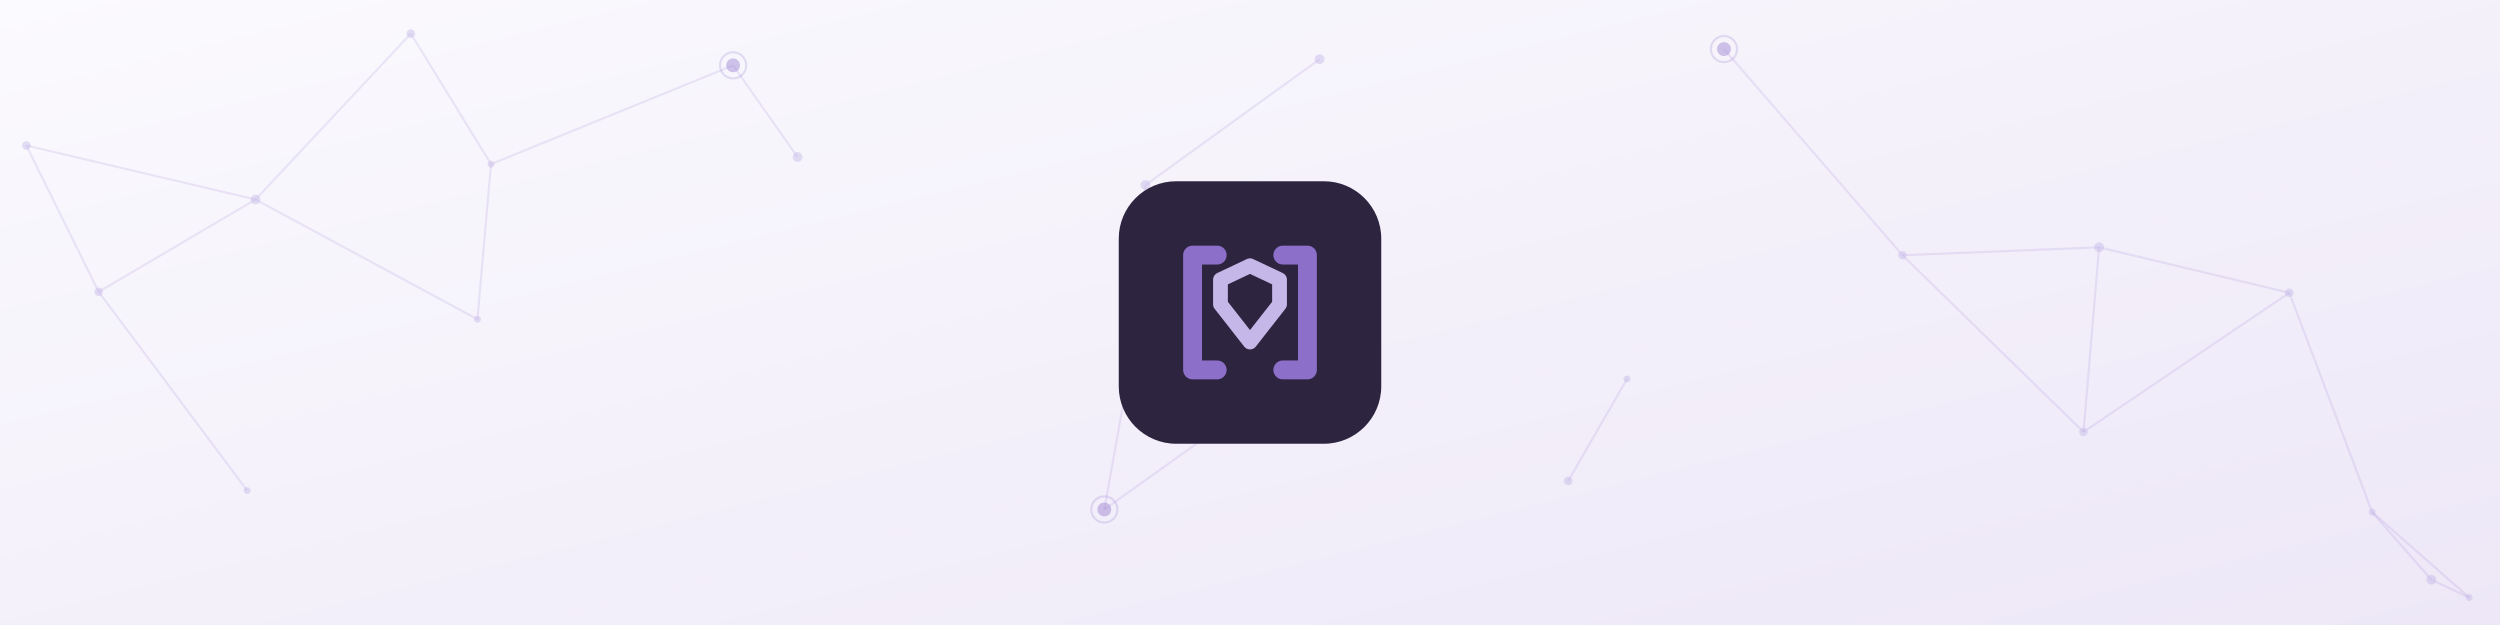
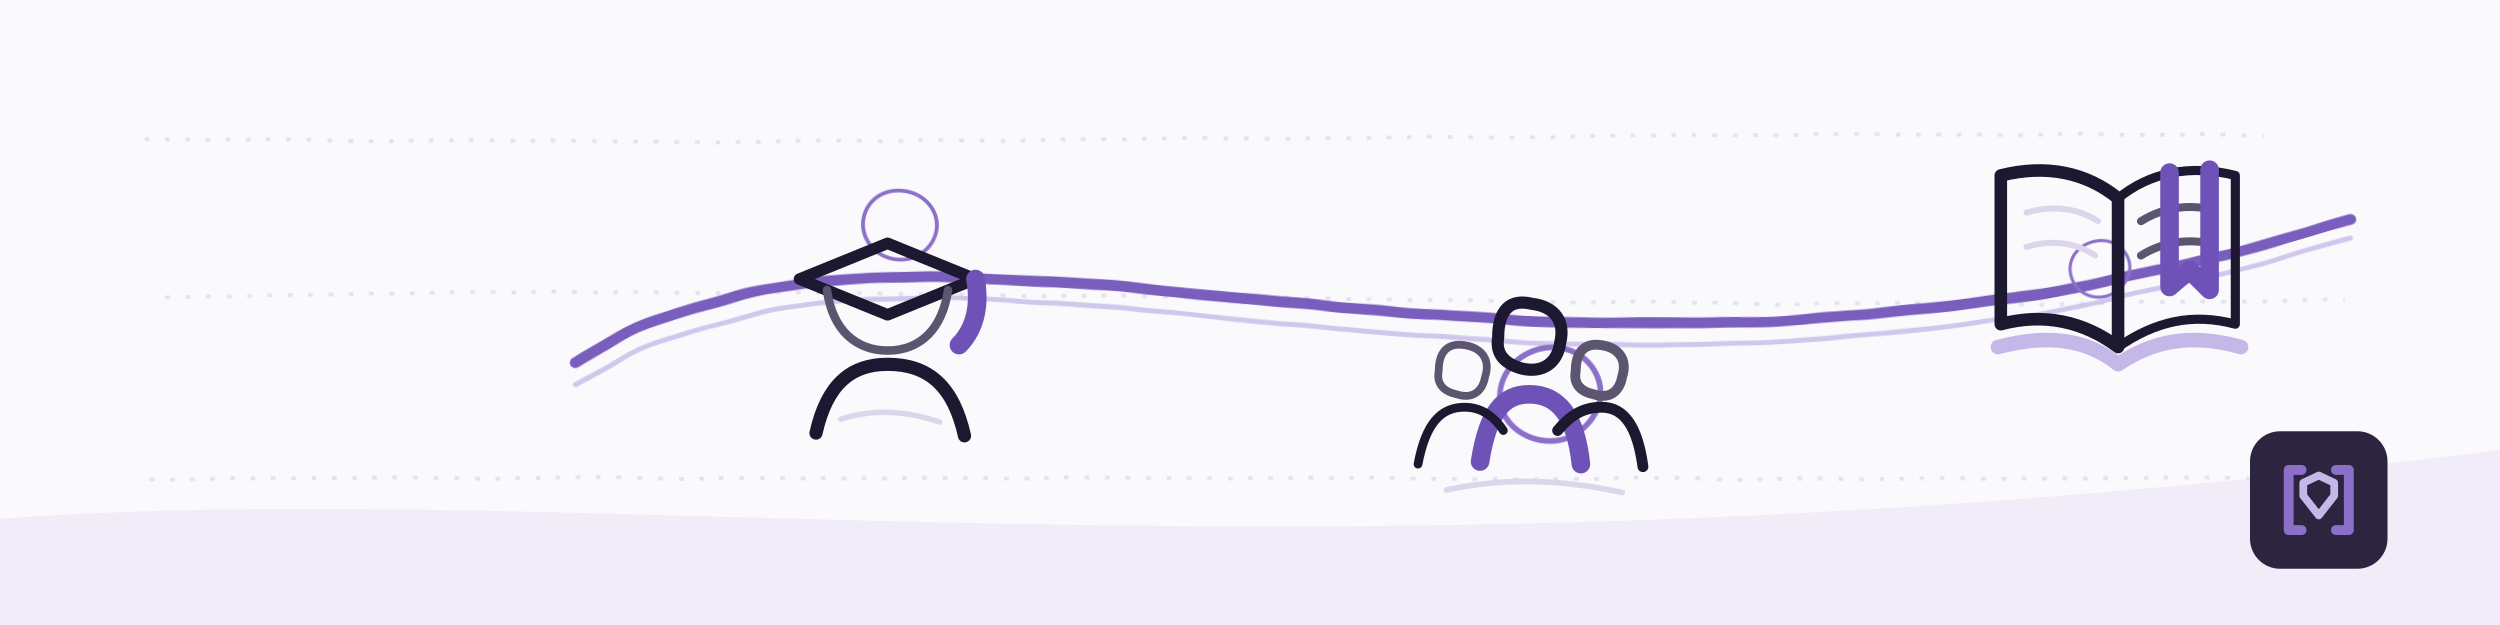
- <svg xmlns="http://www.w3.org/2000/svg" width="1584" height="396" viewBox="0 0 1584 396" role="img" aria-label="Vahtian banner">
+ <svg xmlns="http://www.w3.org/2000/svg" width="1584" height="396" viewBox="0 0 1584 396" role="img" aria-label="Vahtian rough field-note banner">
  <defs>
-     <linearGradient id="bg" x1="0" y1="0" x2="1" y2="1">
-       <stop offset="0" stop-color="#FBFAFE" />
-       <stop offset="1" stop-color="#EDE7F7" />
-     </linearGradient>
+     <filter id="rough" filterUnits="userSpaceOnUse" x="-100" y="-100" width="4000" height="2400">
+       <feTurbulence type="fractalNoise" baseFrequency="0.018" numOctaves="2" seed="31" />
+       <feDisplacementMap in="SourceGraphic" scale="2.8" />
+     </filter>
  </defs>
-   <rect width="1584" height="396" fill="url(#bg)" />
-   <g opacity="0.9">
-     <line x1="718.1" y1="219.8" x2="791.6" y2="257.2" stroke="#8B6FC9" stroke-width="1.39" stroke-opacity="0.16" />
-     <line x1="718.1" y1="219.8" x2="804.2" y2="229.8" stroke="#8B6FC9" stroke-width="1.39" stroke-opacity="0.16" />
-     <line x1="1450.5" y1="185.5" x2="1330.0" y2="156.7" stroke="#8B6FC9" stroke-width="1.39" stroke-opacity="0.16" />
-     <line x1="1450.5" y1="185.5" x2="1503.0" y2="324.5" stroke="#8B6FC9" stroke-width="1.39" stroke-opacity="0.16" />
-     <line x1="804.2" y1="229.8" x2="821.7" y2="249.1" stroke="#8B6FC9" stroke-width="1.39" stroke-opacity="0.16" />
-     <line x1="804.2" y1="229.8" x2="791.6" y2="257.2" stroke="#8B6FC9" stroke-width="1.39" stroke-opacity="0.16" />
-     <line x1="302.5" y1="202.3" x2="311.1" y2="104.0" stroke="#8B6FC9" stroke-width="1.39" stroke-opacity="0.16" />
-     <line x1="302.5" y1="202.3" x2="161.9" y2="126.4" stroke="#8B6FC9" stroke-width="1.39" stroke-opacity="0.16" />
-     <line x1="993.6" y1="304.7" x2="1030.9" y2="240.1" stroke="#8B6FC9" stroke-width="1.39" stroke-opacity="0.16" />
-     <line x1="161.9" y1="126.4" x2="62.5" y2="184.9" stroke="#8B6FC9" stroke-width="1.39" stroke-opacity="0.16" />
-     <line x1="161.9" y1="126.4" x2="260.3" y2="21.3" stroke="#8B6FC9" stroke-width="1.39" stroke-opacity="0.16" />
-     <line x1="156.6" y1="310.8" x2="62.5" y2="184.9" stroke="#8B6FC9" stroke-width="1.39" stroke-opacity="0.16" />
-     <line x1="1092.3" y1="31.1" x2="1205.4" y2="161.7" stroke="#8B6FC9" stroke-width="1.39" stroke-opacity="0.16" />
-     <line x1="1540.5" y1="367.3" x2="1564.5" y2="378.6" stroke="#8B6FC9" stroke-width="1.39" stroke-opacity="0.16" />
-     <line x1="1540.5" y1="367.3" x2="1503.0" y2="324.5" stroke="#8B6FC9" stroke-width="1.39" stroke-opacity="0.16" />
-     <line x1="260.3" y1="21.3" x2="311.1" y2="104.0" stroke="#8B6FC9" stroke-width="1.39" stroke-opacity="0.16" />
-     <line x1="836.1" y1="37.5" x2="725.8" y2="117.2" stroke="#8B6FC9" stroke-width="1.39" stroke-opacity="0.16" />
-     <line x1="62.5" y1="184.9" x2="16.7" y2="92.2" stroke="#8B6FC9" stroke-width="1.39" stroke-opacity="0.16" />
-     <line x1="699.7" y1="322.8" x2="718.1" y2="219.8" stroke="#8B6FC9" stroke-width="1.39" stroke-opacity="0.16" />
-     <line x1="699.7" y1="322.8" x2="791.6" y2="257.2" stroke="#8B6FC9" stroke-width="1.39" stroke-opacity="0.16" />
-     <line x1="821.7" y1="249.1" x2="791.6" y2="257.2" stroke="#8B6FC9" stroke-width="1.39" stroke-opacity="0.16" />
-     <line x1="725.8" y1="117.2" x2="718.1" y2="219.8" stroke="#8B6FC9" stroke-width="1.39" stroke-opacity="0.16" />
-     <line x1="1564.5" y1="378.6" x2="1503.0" y2="324.5" stroke="#8B6FC9" stroke-width="1.39" stroke-opacity="0.16" />
-     <line x1="1320.1" y1="273.7" x2="1330.0" y2="156.7" stroke="#8B6FC9" stroke-width="1.39" stroke-opacity="0.16" />
-     <line x1="1320.1" y1="273.7" x2="1450.5" y2="185.5" stroke="#8B6FC9" stroke-width="1.39" stroke-opacity="0.16" />
-     <line x1="505.3" y1="99.5" x2="464.5" y2="41.4" stroke="#8B6FC9" stroke-width="1.39" stroke-opacity="0.16" />
-     <line x1="464.5" y1="41.4" x2="311.1" y2="104.0" stroke="#8B6FC9" stroke-width="1.39" stroke-opacity="0.16" />
-     <line x1="1205.4" y1="161.7" x2="1330.0" y2="156.7" stroke="#8B6FC9" stroke-width="1.39" stroke-opacity="0.16" />
-     <line x1="1205.4" y1="161.7" x2="1320.1" y2="273.7" stroke="#8B6FC9" stroke-width="1.39" stroke-opacity="0.16" />
-     <line x1="16.7" y1="92.2" x2="161.9" y2="126.4" stroke="#8B6FC9" stroke-width="1.39" stroke-opacity="0.16" />
-     <circle cx="718.1" cy="219.8" r="8.3" fill="none" stroke="#8B6FC9" stroke-width="1.39" stroke-opacity="0.22" />
-     <circle cx="718.1" cy="219.8" r="4.4" fill="#8B6FC9" fill-opacity="0.42" />
-     <circle cx="1450.5" cy="185.5" r="2.7" fill="#C5B8E8" fill-opacity="0.5" />
-     <circle cx="804.2" cy="229.8" r="3.1" fill="#C5B8E8" fill-opacity="0.5" />
-     <circle cx="302.5" cy="202.3" r="2.2" fill="#C5B8E8" fill-opacity="0.5" />
-     <circle cx="993.6" cy="304.7" r="2.7" fill="#C5B8E8" fill-opacity="0.5" />
-     <circle cx="161.9" cy="126.4" r="3.1" fill="#C5B8E8" fill-opacity="0.5" />
-     <circle cx="156.6" cy="310.8" r="2.2" fill="#C5B8E8" fill-opacity="0.5" />
-     <circle cx="1092.3" cy="31.1" r="8.3" fill="none" stroke="#8B6FC9" stroke-width="1.39" stroke-opacity="0.22" />
-     <circle cx="1092.3" cy="31.1" r="4.4" fill="#8B6FC9" fill-opacity="0.42" />
-     <circle cx="1540.5" cy="367.3" r="3.1" fill="#C5B8E8" fill-opacity="0.5" />
-     <circle cx="1030.9" cy="240.1" r="2.2" fill="#C5B8E8" fill-opacity="0.5" />
-     <circle cx="260.3" cy="21.3" r="2.7" fill="#C5B8E8" fill-opacity="0.5" />
-     <circle cx="836.1" cy="37.5" r="3.1" fill="#C5B8E8" fill-opacity="0.5" />
-     <circle cx="311.1" cy="104.0" r="2.2" fill="#C5B8E8" fill-opacity="0.5" />
-     <circle cx="62.5" cy="184.9" r="2.7" fill="#C5B8E8" fill-opacity="0.5" />
-     <circle cx="699.7" cy="322.8" r="8.3" fill="none" stroke="#8B6FC9" stroke-width="1.39" stroke-opacity="0.22" />
-     <circle cx="699.7" cy="322.8" r="4.4" fill="#8B6FC9" fill-opacity="0.42" />
-     <circle cx="821.7" cy="249.1" r="2.2" fill="#C5B8E8" fill-opacity="0.5" />
-     <circle cx="791.6" cy="257.2" r="2.7" fill="#C5B8E8" fill-opacity="0.5" />
-     <circle cx="725.8" cy="117.2" r="3.1" fill="#C5B8E8" fill-opacity="0.5" />
-     <circle cx="1564.5" cy="378.6" r="2.2" fill="#C5B8E8" fill-opacity="0.5" />
-     <circle cx="1320.1" cy="273.7" r="2.7" fill="#C5B8E8" fill-opacity="0.5" />
-     <circle cx="505.3" cy="99.5" r="3.1" fill="#C5B8E8" fill-opacity="0.5" />
-     <circle cx="464.5" cy="41.4" r="8.3" fill="none" stroke="#8B6FC9" stroke-width="1.39" stroke-opacity="0.22" />
-     <circle cx="464.5" cy="41.4" r="4.4" fill="#8B6FC9" fill-opacity="0.42" />
-     <circle cx="1205.4" cy="161.7" r="2.7" fill="#C5B8E8" fill-opacity="0.5" />
-     <circle cx="1330.0" cy="156.7" r="3.1" fill="#C5B8E8" fill-opacity="0.5" />
-     <circle cx="1503.0" cy="324.5" r="2.2" fill="#C5B8E8" fill-opacity="0.5" />
-     <circle cx="16.7" cy="92.2" r="2.7" fill="#C5B8E8" fill-opacity="0.5" />
+   <rect width="1584" height="396" fill="#FAF9FC" />
+   <path d="M0 328.7 C380.2 301.0 839.5 380.2 1584.0 285.1 L1584.0 396.0 L0 396.0 Z" fill="#F1ECF8" />
+   <g filter="url(#rough)" opacity="0.7" fill="none">
+     <path d="M91.7 88.1 C538.6 93.9 1029.6 82.3 1434.1 85.9" stroke="#DDD5EA" stroke-width="2.38" stroke-dasharray="2.9 10.0" />
+     <path d="M104.9 188.5 C538.6 177.3 1029.6 199.7 1486.1 190.0" stroke="#DDD5EA" stroke-width="2.38" stroke-dasharray="2.9 10.0" />
+     <path d="M94.3 303.3 C538.6 301.6 1029.6 304.9 1454.4 302.7" stroke="#DDD5EA" stroke-width="2.38" stroke-dasharray="2.9 10.0" />
  </g>
-   <g transform="translate(708.84,114.84) scale(5.1975)">
+   <g filter="url(#rough)" fill="none" stroke-linecap="round" stroke-linejoin="round">
+     <path d="M364.3 243.5 C617.8 91.1 934.6 324.7 1489.0 150.5" stroke="#C5B8E8" stroke-width="3.14" opacity="0.78" />
+     <path d="M364.3 229.7 C601.9 79.2 950.4 308.9 1489.0 138.6" stroke="#6F52B8" stroke-width="6.75" opacity="0.93" />
+     <ellipse cx="570.2" cy="142.6" rx="23.5" ry="21.8" transform="rotate(6.9 570.2 142.6)" stroke="#8B6FC9" stroke-width="2.40" />
+     <ellipse cx="982.1" cy="249.5" rx="32.1" ry="29.7" transform="rotate(-7.5 982.1 249.5)" stroke="#8B6FC9" stroke-width="3.57" />
+     <ellipse cx="1330.6" cy="170.3" rx="19.2" ry="17.8" transform="rotate(-8.7 1330.6 170.3)" stroke="#8B6FC9" stroke-width="1.96" />
+   </g>
+   <g transform="translate(475.2,122.8) scale(1.7424)" fill="none" stroke-linecap="round" stroke-linejoin="round">
+     <path d="M18 31 L50 18 L82 31 L50 44 Z" stroke="#1C1830" stroke-width="4.2" />
+     <path d="M28 35 C30 50 39 57 50 57 C62 57 70 49 72 35" stroke="#5B5570" stroke-width="3.1" />
+     <path d="M82 31 C84 42 81 50 76 55" stroke="#6F52B8" stroke-width="6.8" />
+     <path d="M24 87 C28 69 37 62 50 62 C65 62 74 70 78 88" stroke="#1C1830" stroke-width="4.8" />
+     <path d="M33 82 C45 78 57 79 69 83" stroke="#DDD5EA" stroke-width="2.0" />
+   </g>
+   <g transform="translate(887.0,166.3) scale(1.6379)" fill="none" stroke-linecap="round" stroke-linejoin="round">
+     <path d="M38 29 C38 18 43 14 51 16 C60 17 64 23 62 31 C61 39 55 43 47 41 C40 39 37 35 38 29 Z" stroke="#1C1830" stroke-width="4.7" />
+     <path d="M15 42 C15 34 19 31 25 32 C32 33 35 38 33 44 C32 50 28 53 22 51 C17 50 14 47 15 42 Z" stroke="#5B5570" stroke-width="3.0" />
+     <path d="M68 42 C68 34 72 31 78 32 C85 33 88 38 86 44 C85 50 81 53 75 51 C70 50 67 47 68 42 Z" stroke="#5B5570" stroke-width="3.8" />
+     <path d="M31 77 C34 58 40 51 50 51 C61 51 68 59 70 78" stroke="#6F52B8" stroke-width="7.2" />
+     <path d="M7 78 C10 62 16 56 25 56 C31 56 36 59 40 65" stroke="#1C1830" stroke-width="3.4" />
+     <path d="M61 65 C66 59 71 56 78 56 C87 56 92 64 94 79" stroke="#1C1830" stroke-width="4.2" />
+     <path d="M18 88 C41 83 63 84 86 89" stroke="#DDD5EA" stroke-width="2.2" />
+   </g>
+   <g transform="translate(1251.4,71.3) scale(1.8121)" fill="none" stroke-linecap="round" stroke-linejoin="round">
+     <path d="M9 22 C25 18 39 21 50 30 L50 82 C38 73 24 70 9 74 Z" stroke="#1C1830" stroke-width="4.4" />
+     <path d="M91 22 C75 18 61 21 50 30 L50 82 C63 73 76 70 91 74 Z" stroke="#1C1830" stroke-width="3.2" />
+     <path d="M18 35 C28 32 37 34 43 38 M18 47 C28 44 36 46 42 50" stroke="#DDD5EA" stroke-width="2.1" />
+     <path d="M58 38 C66 33 75 32 83 34 M58 50 C66 45 75 44 83 46" stroke="#5B5570" stroke-width="2.8" />
+     <path d="M68 21 L68 61 L75 55 L82 62 L82 20" stroke="#6F52B8" stroke-width="6.5" />
+     <path d="M8 82 C27 77 40 80 50 88 C62 80 75 77 93 82" stroke="#C5B8E8" stroke-width="5.1" />
+   </g>
+   <g transform="translate(1425.60,273.24) scale(2.7225)">
    <rect width="32" height="32" rx="7" fill="#2D2440" />
    <g fill="none" stroke="#8B6FC9" stroke-width="2.3" stroke-linecap="round" stroke-linejoin="round">
      <path d="M12 9 H9 V23 H12" />
      <path d="M20 9 H23 V23 H20" />
    </g>
    <path d="M16 10.3 L19.6 12 L19.6 15 L16 19.6 L12.4 15 L12.4 12 Z" fill="none" stroke="#C5B8E8" stroke-width="1.8" stroke-linejoin="round" />
  </g>
</svg>
